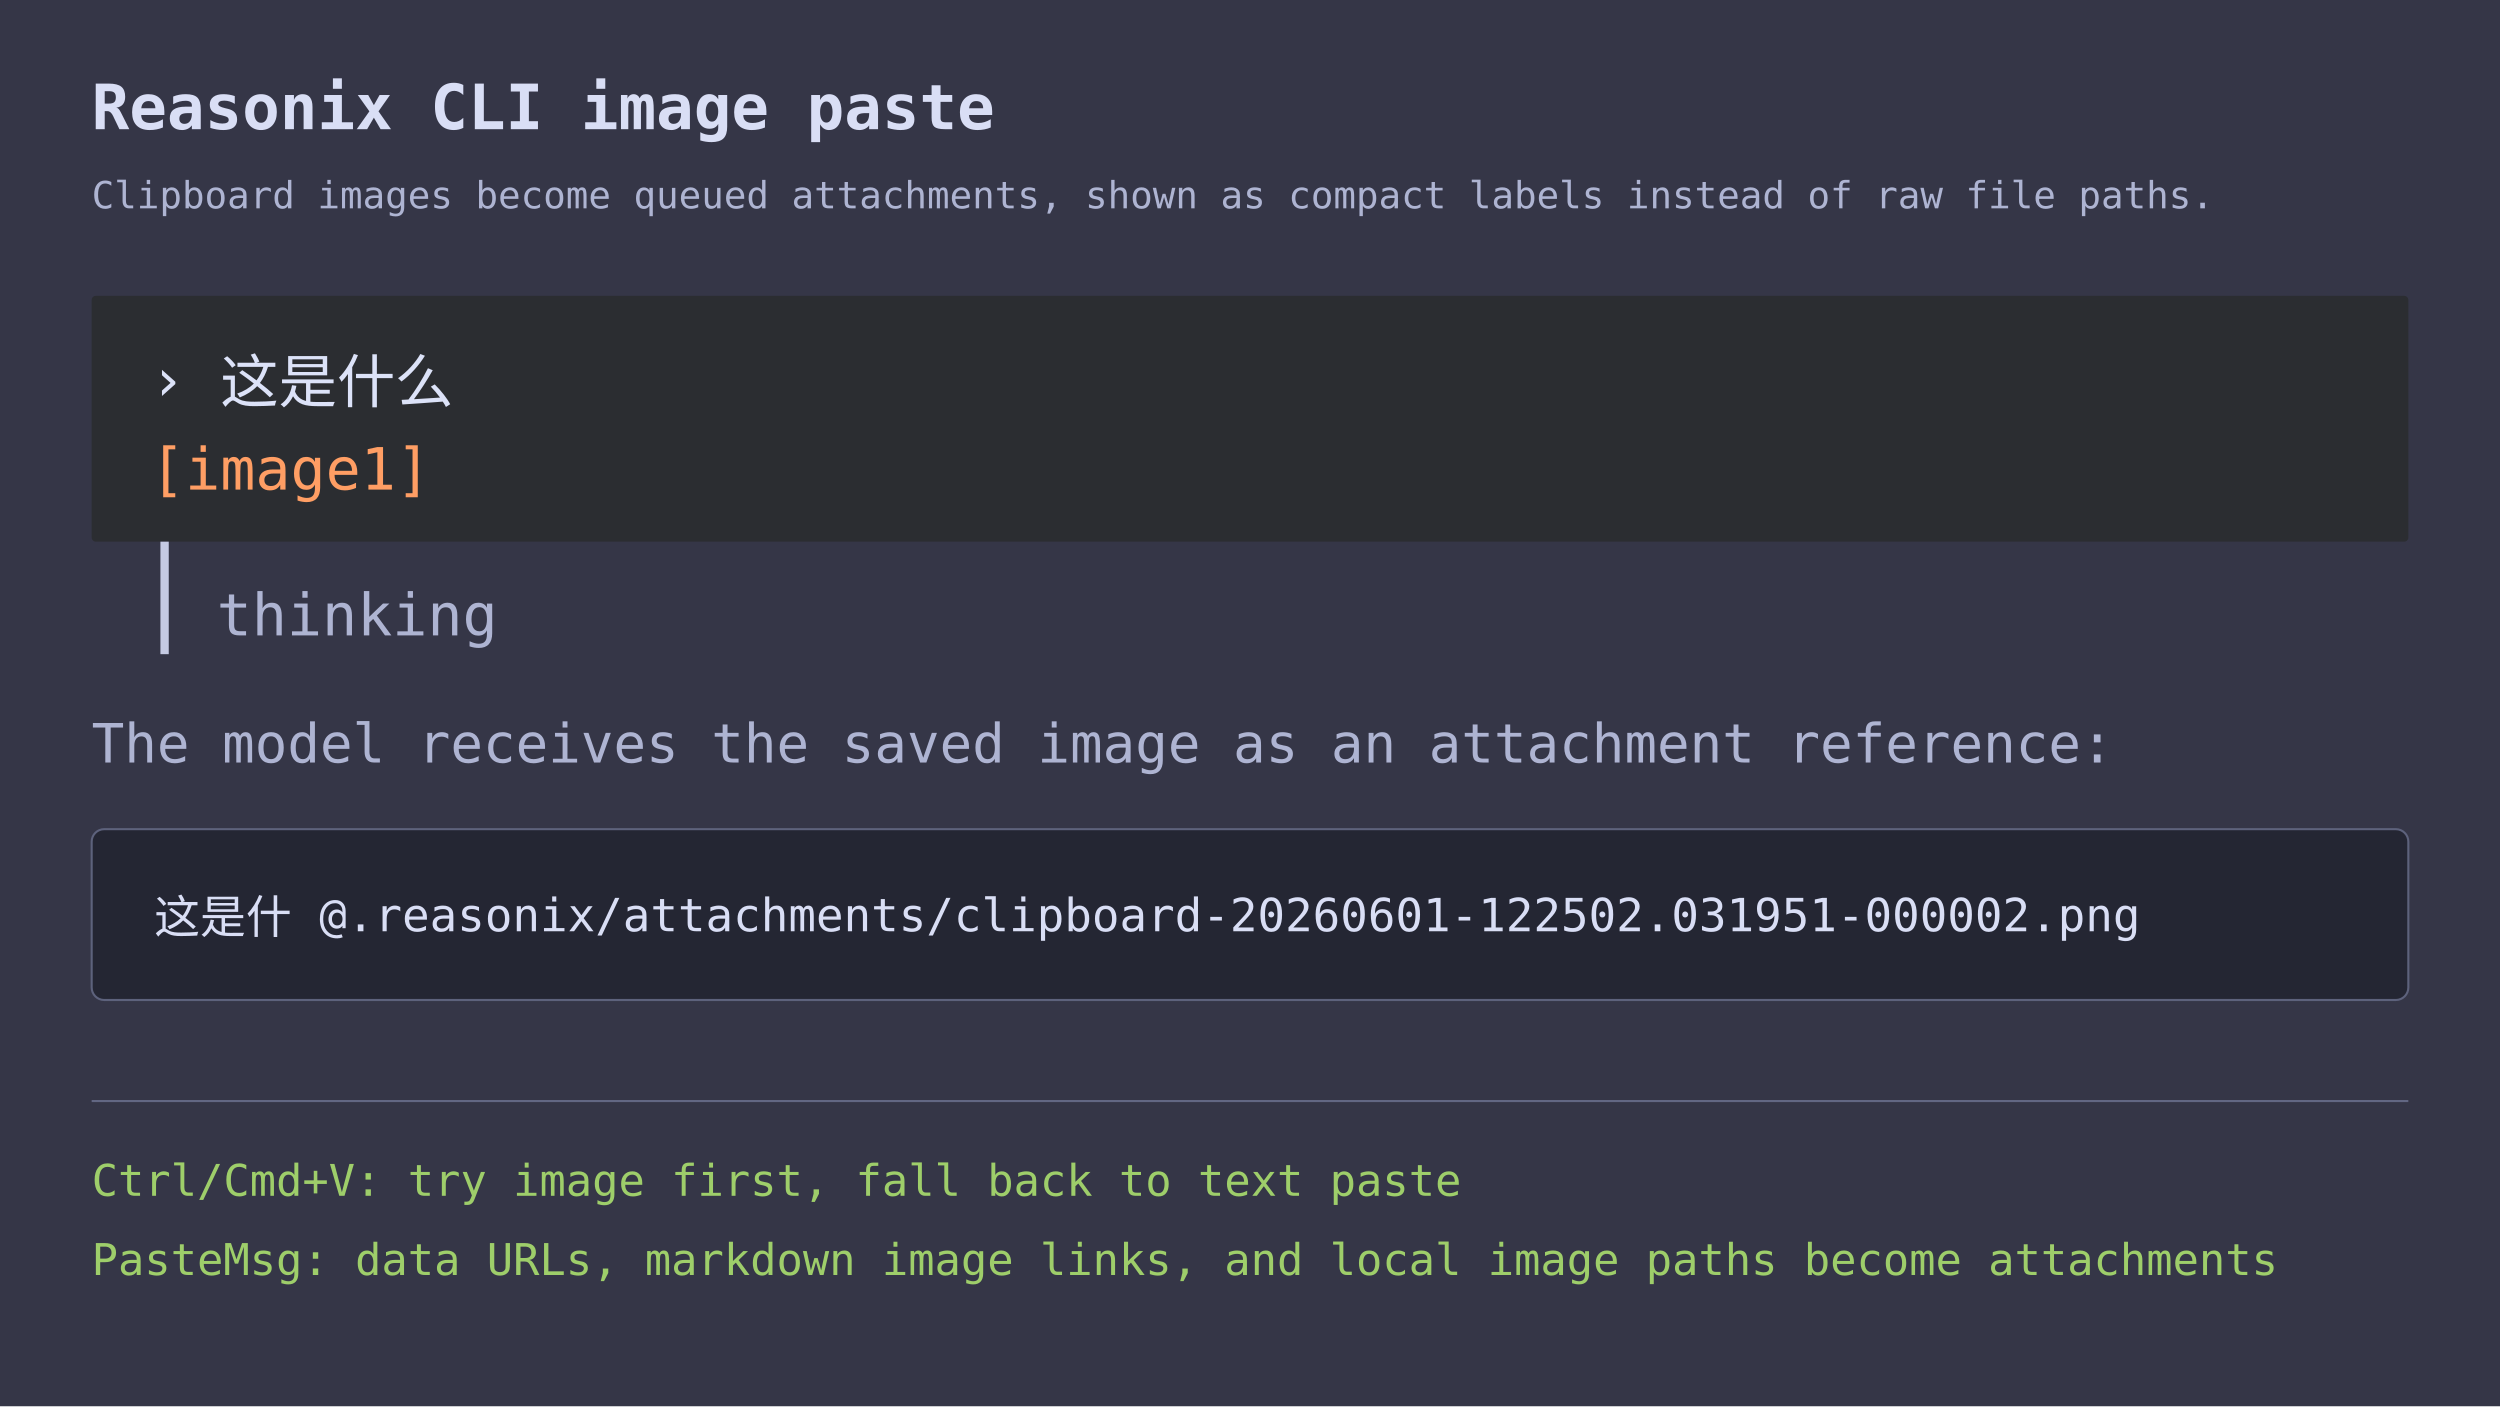
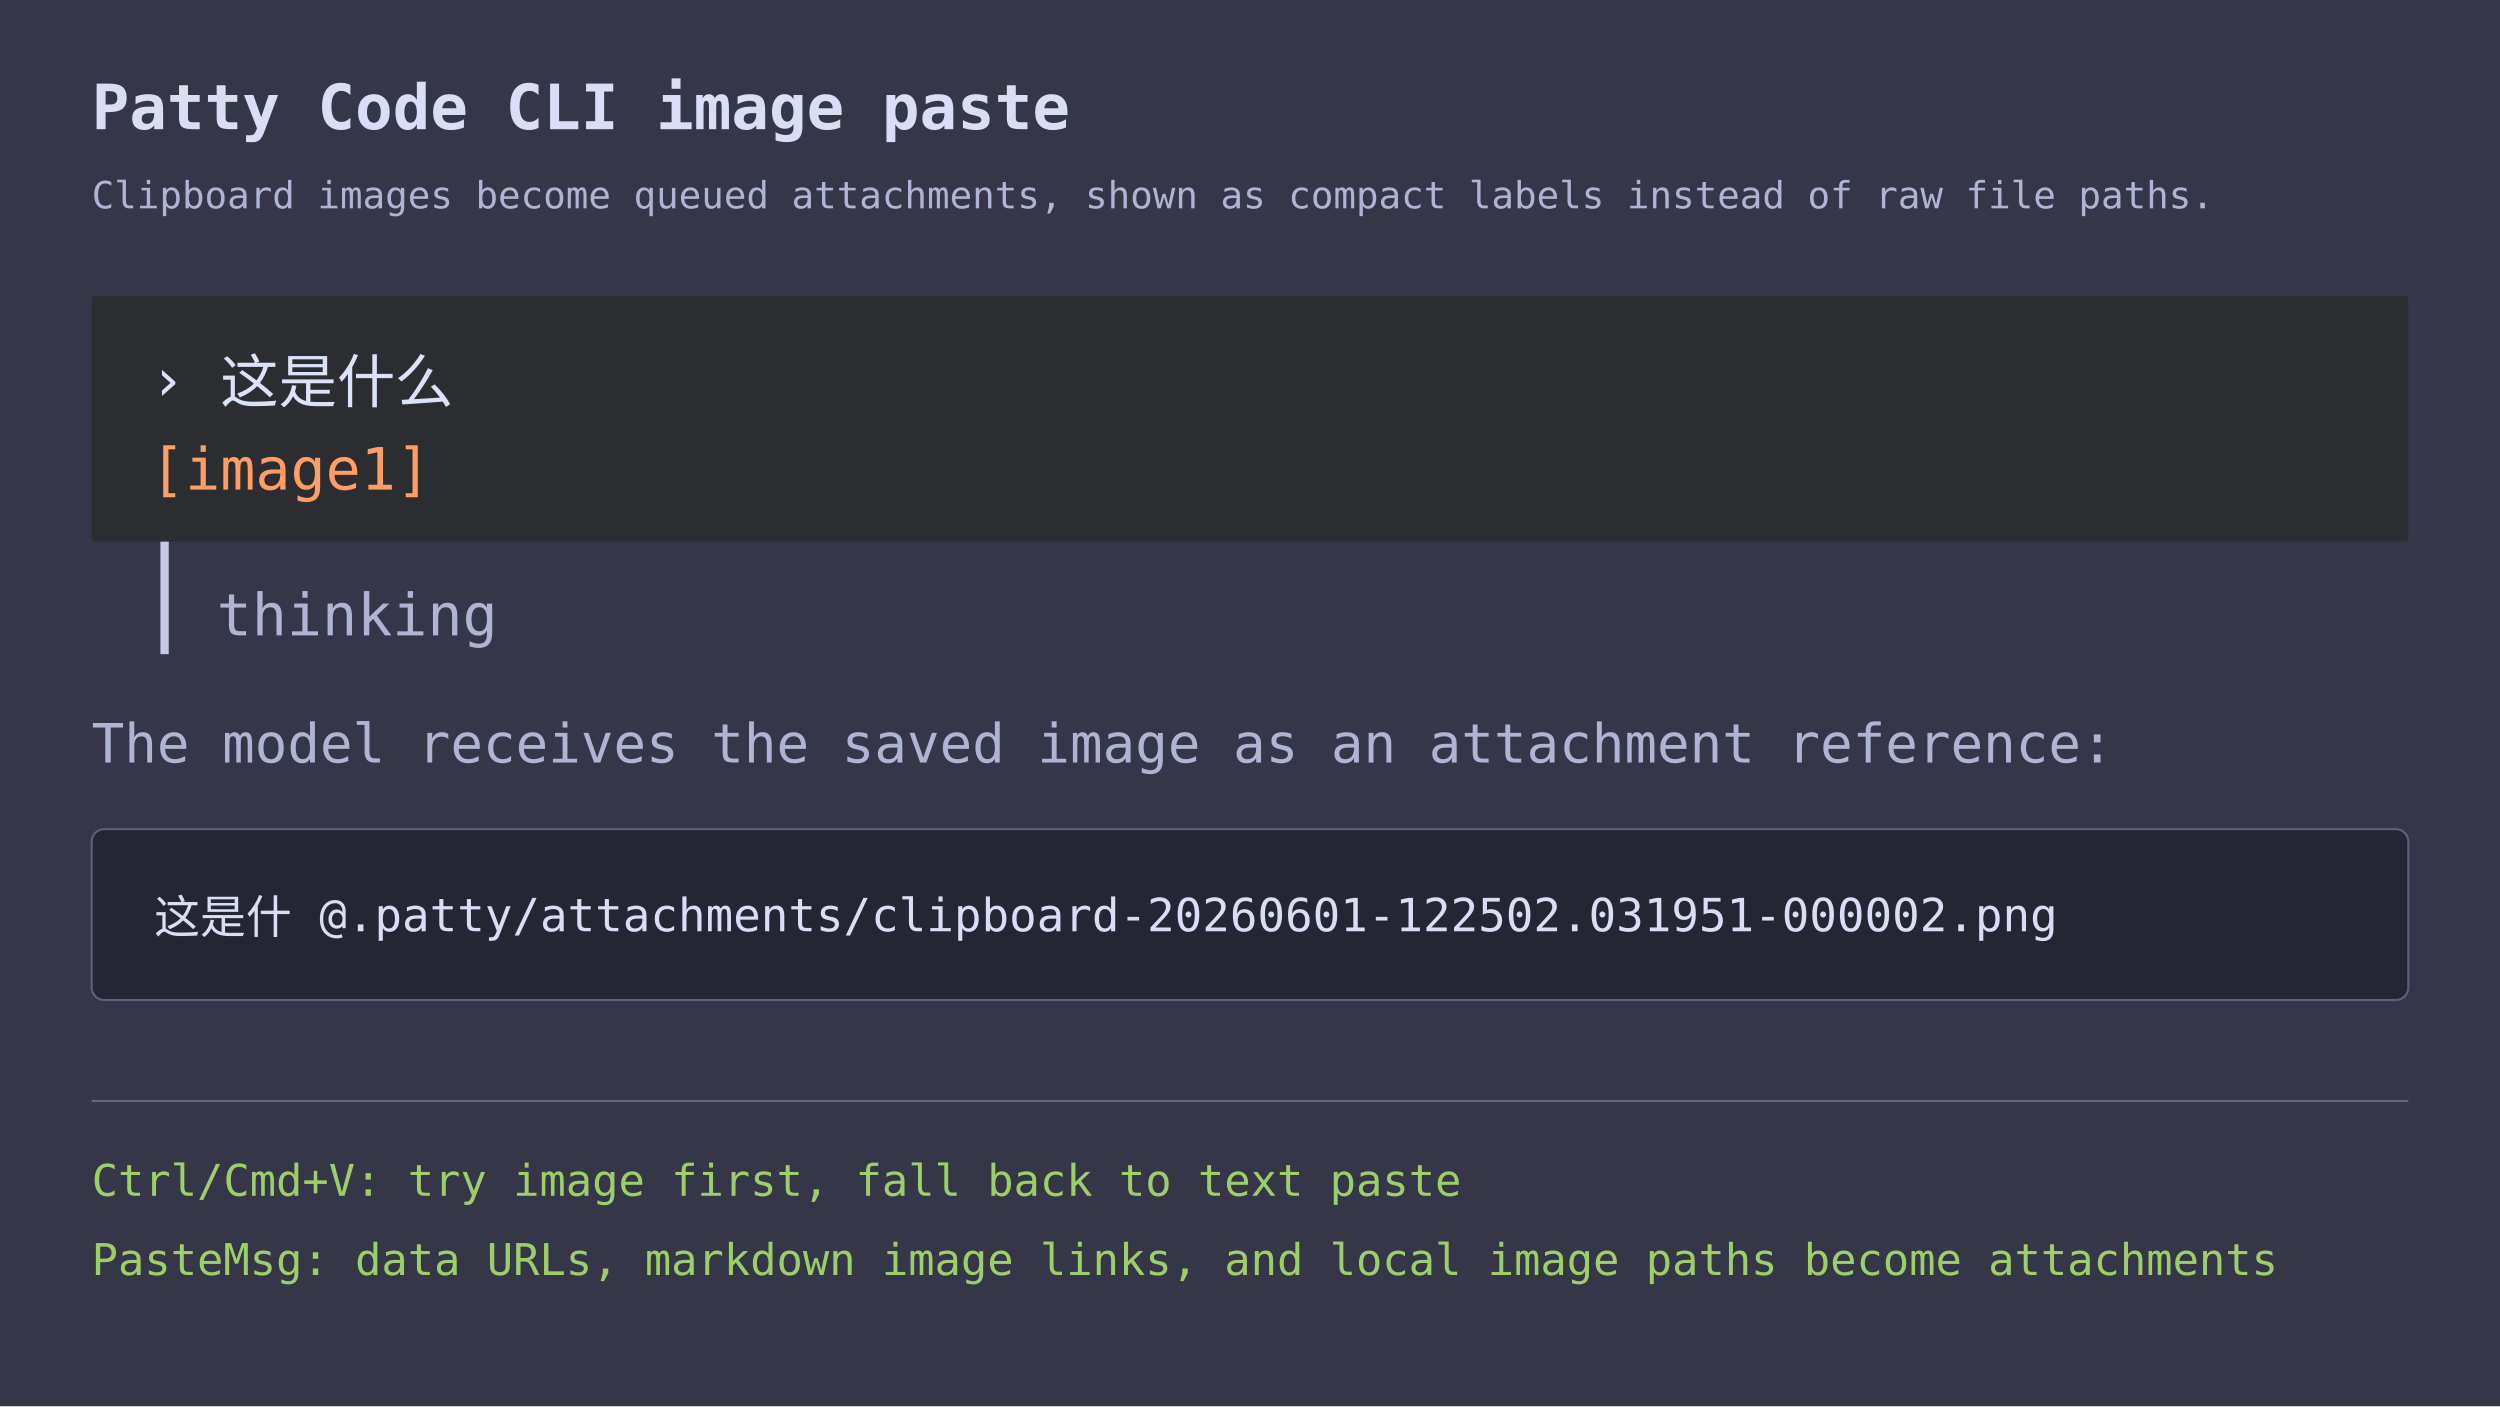
<svg xmlns="http://www.w3.org/2000/svg" width="1200" height="675" viewBox="0 0 1200 675" role="img" aria-label="CLI image paste attachment effect">
  <rect width="1200" height="675" fill="#353647" />
-   <text x="44" y="62" fill="#d9def5" font-family="ui-monospace, SFMono-Regular, Menlo, Monaco, Consolas, monospace" font-size="30" font-weight="700">Reasonix CLI image paste</text>
+   <text x="44" y="62" fill="#d9def5" font-family="ui-monospace, SFMono-Regular, Menlo, Monaco, Consolas, monospace" font-size="30" font-weight="700">Patty Code CLI image paste</text>
  <text x="44" y="100" fill="#aeb4d2" font-family="ui-monospace, SFMono-Regular, Menlo, Monaco, Consolas, monospace" font-size="18">Clipboard images become queued attachments, shown as compact labels instead of raw file paths.</text>
  <rect x="44" y="142" width="1112" height="118" rx="2" fill="#2b2d31" />
  <text x="72" y="192" fill="#dce2f8" font-family="ui-monospace, SFMono-Regular, Menlo, Monaco, Consolas, monospace" font-size="28">› 这是什么</text>
  <text x="72" y="235" fill="#ff9e64" font-family="ui-monospace, SFMono-Regular, Menlo, Monaco, Consolas, monospace" font-size="28">[image1]</text>
  <path d="M79 260 L79 314" stroke="#c5cae3" stroke-width="4" />
  <text x="104" y="305" fill="#aeb4d2" font-family="ui-monospace, SFMono-Regular, Menlo, Monaco, Consolas, monospace" font-size="28">thinking</text>
  <text x="44" y="366" fill="#aeb4d2" font-family="ui-monospace, SFMono-Regular, Menlo, Monaco, Consolas, monospace" font-size="26">The model receives the saved image as an attachment reference:</text>
  <rect x="44" y="398" width="1112" height="82" rx="6" fill="#242633" stroke="#5d627c" />
-   <text x="74" y="448" fill="#d9def5" font-family="ui-monospace, SFMono-Regular, Menlo, Monaco, Consolas, monospace" font-size="22">这是什 @.reasonix/attachments/clipboard-20260601-122502.031951-000002.png</text>
+   <text x="74" y="448" fill="#d9def5" font-family="ui-monospace, SFMono-Regular, Menlo, Monaco, Consolas, monospace" font-size="22">这是什 @.patty/attachments/clipboard-20260601-122502.031951-000002.png</text>
  <rect x="44" y="528" width="1112" height="1" fill="#626783" />
  <text x="44" y="574" fill="#9ece6a" font-family="ui-monospace, SFMono-Regular, Menlo, Monaco, Consolas, monospace" font-size="21">Ctrl/Cmd+V: try image first, fall back to text paste</text>
  <text x="44" y="612" fill="#9ece6a" font-family="ui-monospace, SFMono-Regular, Menlo, Monaco, Consolas, monospace" font-size="21">PasteMsg: data URLs, markdown image links, and local image paths become attachments</text>
</svg>
